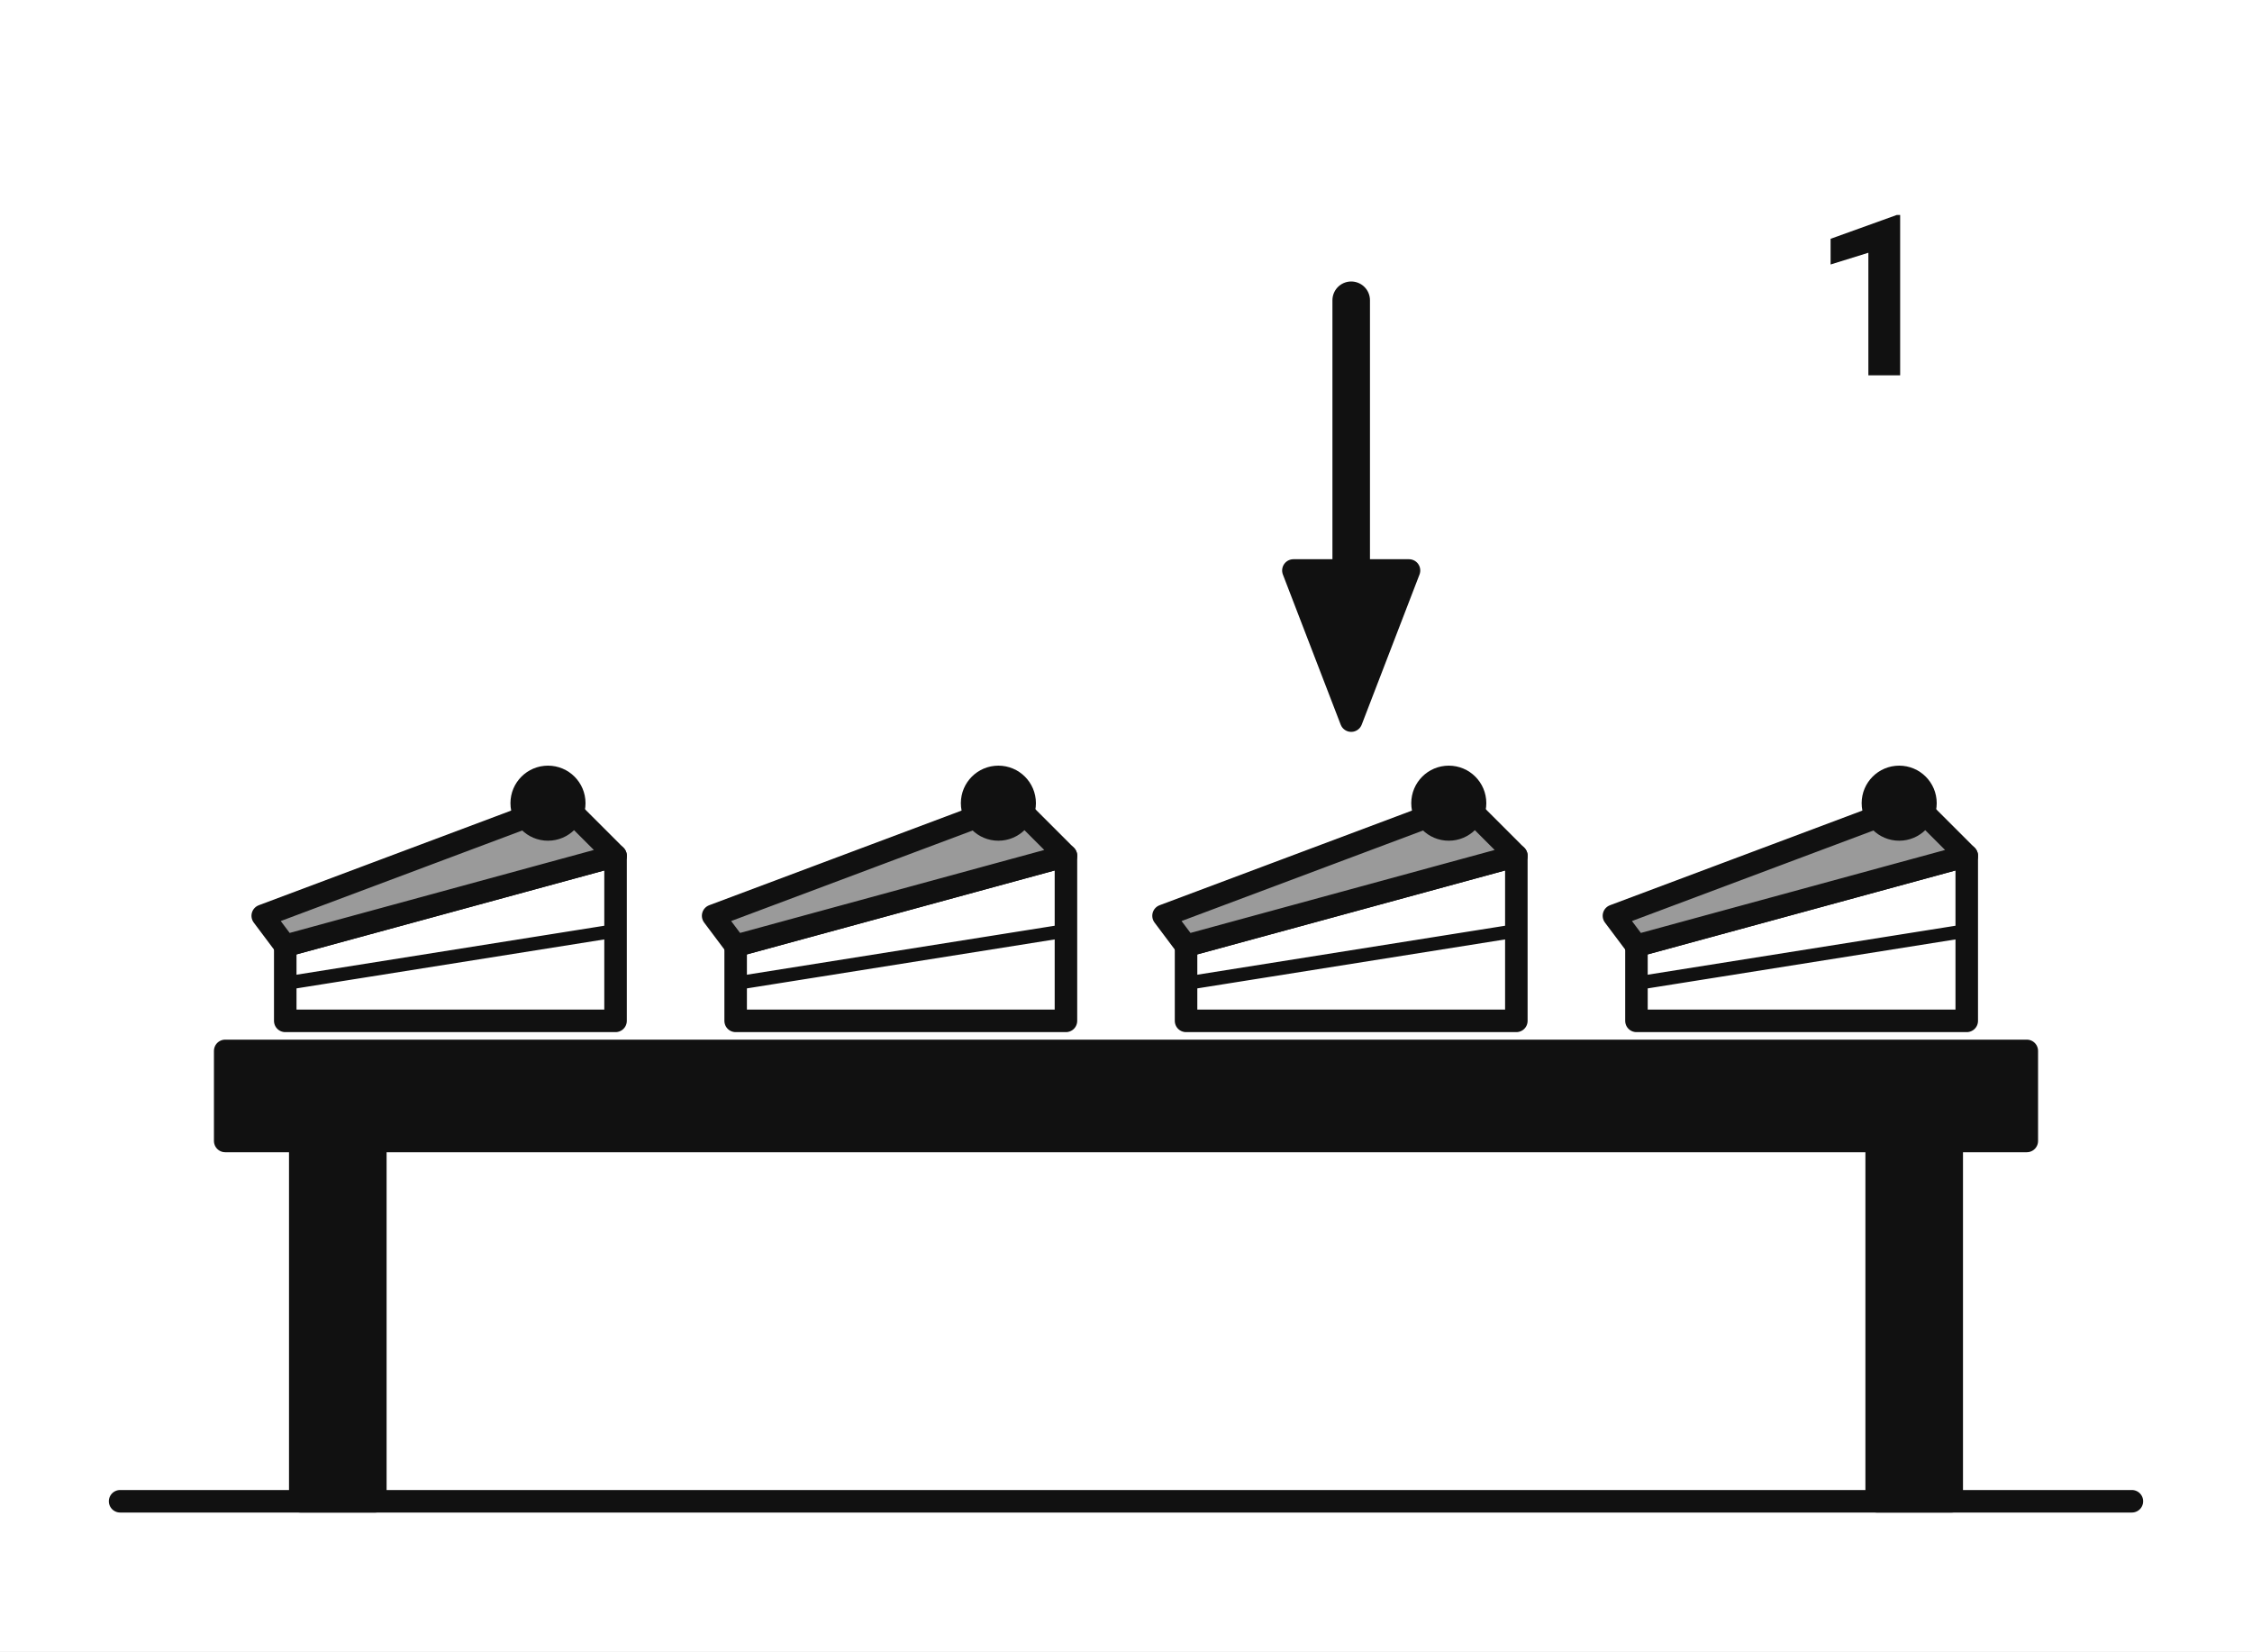
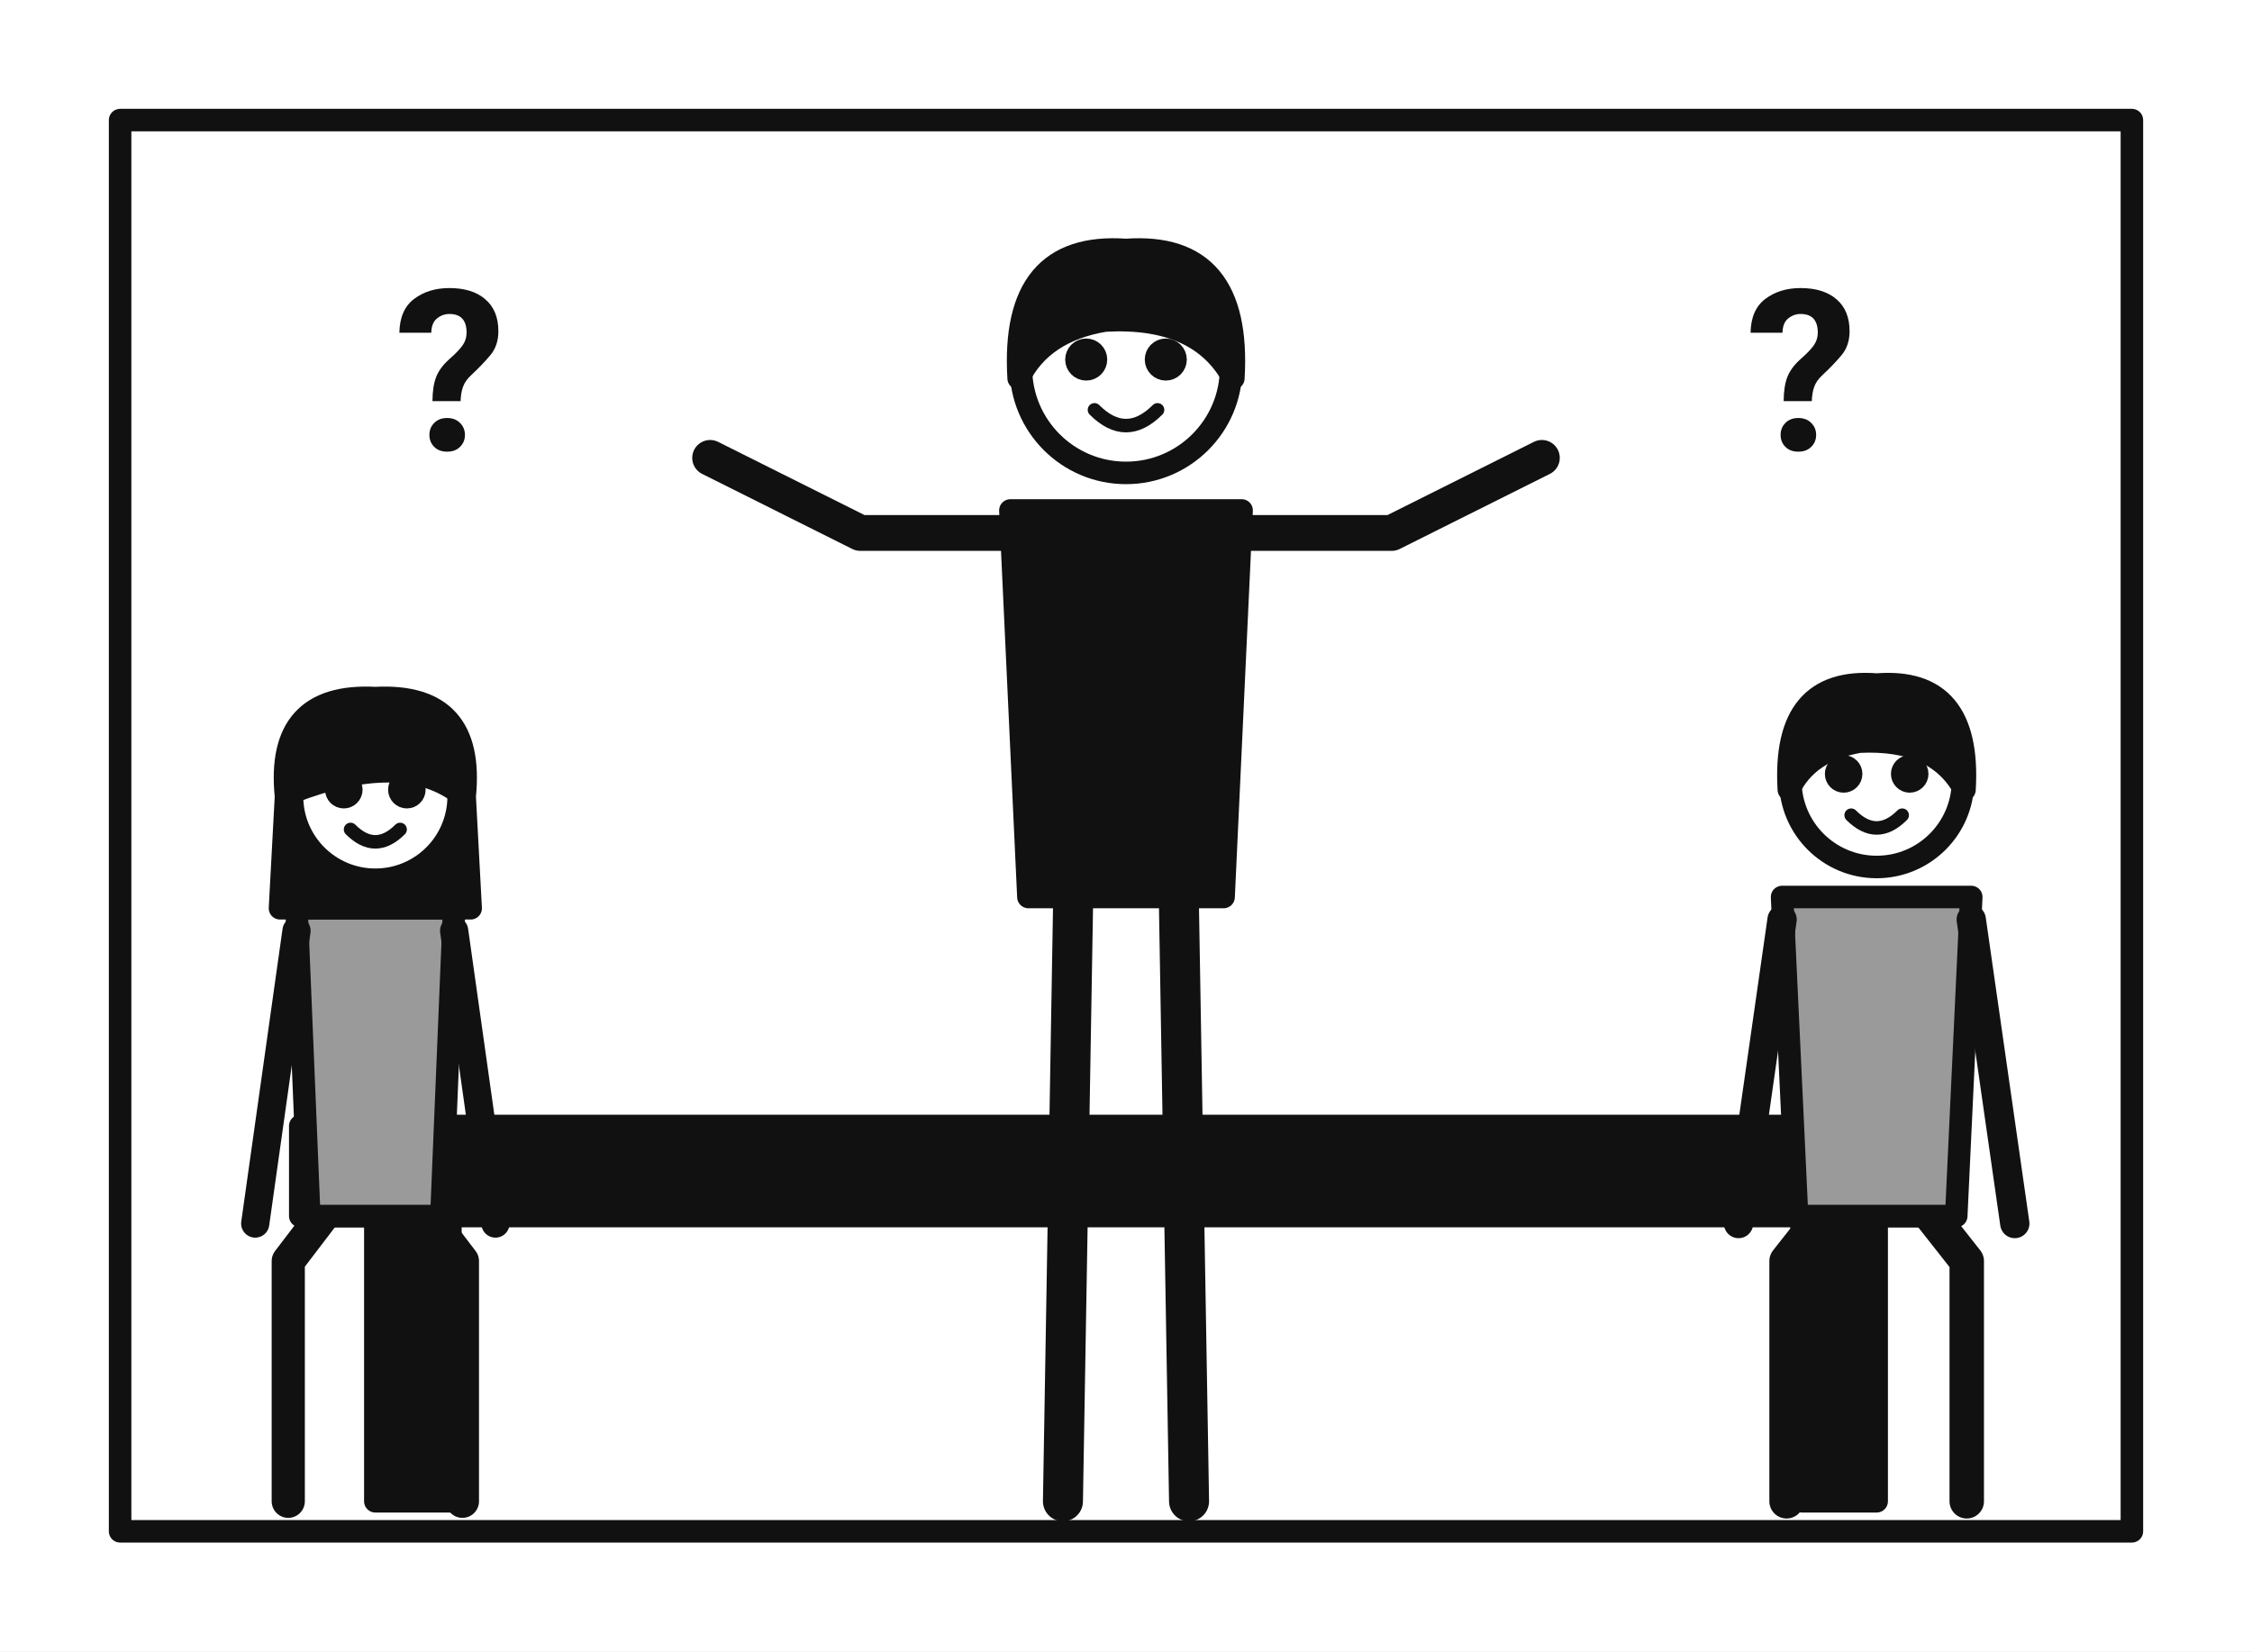
<svg xmlns="http://www.w3.org/2000/svg" viewBox="0 0 300 220">
  <style>.g{fill:none;stroke:#111;stroke-width:3;stroke-linecap:round;stroke-linejoin:round}.p{fill:#fff;stroke:#111;stroke-width:3;stroke-linejoin:round;stroke-linecap:round}.h{fill:#111;stroke:#111;stroke-width:3;stroke-linejoin:round;stroke-linecap:round}.a{fill:#9a9a9a;stroke:#111;stroke-width:3;stroke-linejoin:round;stroke-linecap:round}.t{fill:none;stroke:#111;stroke-width:1.8;stroke-linecap:round;stroke-linejoin:round}.w{fill:none;stroke:#fff;stroke-width:2.2;stroke-linecap:round}.m{fill:#d8342c;stroke:#111;stroke-width:3;stroke-linejoin:round}.hijau{fill:#3a9d4a;stroke:#111;stroke-width:3;stroke-linejoin:round}.biru{fill:#2f6fd6;stroke:#111;stroke-width:3;stroke-linejoin:round}.kuning{fill:#f2c230;stroke:#111;stroke-width:3;stroke-linejoin:round}.birutua{fill:#1c3470;stroke:#111;stroke-width:3;stroke-linejoin:round}.n{fill:#fff;stroke:none}text{font-family:'DFKai-SB','BiauKai','Kaiti TC','Noto Serif TC',serif;fill:#111}.d{font-family:'Segoe UI',Roboto,Arial,sans-serif;font-weight:700}</style>
  <rect width="300" height="220" fill="#fff" />
-   <polyline class="g" points="16,200 284,200" />
-   <rect class="h" x="30" y="140" width="240" height="12" rx="0" />
-   <rect class="h" x="40" y="152" width="10" height="48" rx="0" />
-   <rect class="h" x="250" y="152" width="10" height="48" rx="0" />
-   <polygon class="p" points="38,136 82,136 82,114 38,126" />
-   <polygon class="a" points="38,126 82,114 75,107 35,122" />
-   <polyline class="t" points="38,131 82,124" />
-   <circle class="h" cx="73" cy="107" r="3.5" />
-   <polygon class="p" points="98,136 142,136 142,114 98,126" />
-   <polygon class="a" points="98,126 142,114 135,107 95,122" />
-   <polyline class="t" points="98,131 142,124" />
-   <circle class="h" cx="133" cy="107" r="3.5" />
-   <polygon class="p" points="158,136 202,136 202,114 158,126" />
-   <polygon class="a" points="158,126 202,114 195,107 155,122" />
-   <polyline class="t" points="158,131 202,124" />
-   <circle class="h" cx="193" cy="107" r="3.5" />
-   <polygon class="p" points="218,136 262,136 262,114 218,126" />
-   <polygon class="a" points="218,126 262,114 255,107 215,122" />
-   <polyline class="t" points="218,131 262,124" />
-   <circle class="h" cx="253" cy="107" r="3.5" />
-   <polyline class="g" points="180,40 180,90" style="stroke-width:5" />
-   <polygon class="h" points="180,96 172.3,76 187.7,76" />
-   <text x="250" y="50" font-size="30" text-anchor="middle" class="d">1</text>
+   <rect class="p" x="16" y="16" width="268" height="188" rx="0" />
+   <rect class="h" x="40" y="150" width="220" height="12" rx="0" />
+   <rect class="h" x="50" y="162" width="10" height="38" rx="0" />
+   <rect class="h" x="240" y="162" width="10" height="38" rx="0" />
+   <polyline class="g" points="143,117.5 141.6,200" style="stroke-width:5.33" />
+   <polyline class="g" points="157,117.5 158.4,200" style="stroke-width:5.33" />
+   <polygon class="h" points="134.6,68 165.4,68 163,119.5 137,119.5" />
+   <polyline class="g" points="134.6,71 114.6,71 94.6,61" style="stroke-width:4.769" />
+   <polyline class="g" points="165.4,71 185.4,71 205.4,61" style="stroke-width:4.769" />
+   <circle class="p" cx="150" cy="49" r="14" />
+   <path class="h" d="M135.7 50.4 Q134.6 32.2 150 33.3 Q165.4 32.2 164.3 50.4 Q159.8 42 147.2 42.7 Q138.8 44.1 135.7 50.4 Z" />
+   <circle class="h" cx="144.7" cy="47.9" r="1.3" />
+   <circle class="h" cx="155.3" cy="47.9" r="1.3" />
+   <path class="t" d="M145.8 54.6 Q150 58.8 154.2 54.6" />
+   <polyline class="g" points="44.5,160 38.4,168 38.4,200" style="stroke-width:4.42" />
+   <polyline class="g" points="55.5,160 61.6,168 61.6,200" style="stroke-width:4.42" />
+   <polygon class="a" points="39.5,121 60.5,121 58.8,162 41.2,162" />
+   <polyline class="g" points="39.5,124 34,163" style="stroke-width:3.757" />
+   <polyline class="g" points="60.5,124 66,163" style="stroke-width:3.757" />
+   <path class="h" d="M38.1 106.1 Q36.7 92.3 50 93 Q63.3 92.3 61.9 106.1 L62.7 121 L37.3 121 Z" />
+   <circle class="p" cx="50" cy="106.1" r="11.1" />
+   <path class="h" d="M39 105.5 Q40.1 93.9 50 94.5 Q59.9 93.9 61 105.5 Q53.3 100 39 105.5 Z" />
+   <circle class="h" cx="45.8" cy="105.2" r="1" />
+   <circle class="h" cx="54.2" cy="105.2" r="1" />
+   <path class="t" d="M46.7 110.5 Q50 113.8 53.3 110.5" />
+   <polyline class="g" points="244.3,160 238,168 238,200" style="stroke-width:4.59" />
+   <polyline class="g" points="255.7,160 262,168 262,200" style="stroke-width:4.59" />
+   <polygon class="a" points="237.4,119.5 262.6,119.5 260.6,162 239.4,162" />
+   <polyline class="g" points="237.4,122.5 231.6,163" style="stroke-width:3.902" />
+   <polyline class="g" points="262.6,122.5 268.4,163" style="stroke-width:3.902" />
+   <circle class="p" cx="250" cy="104" r="11.5" />
+   <path class="h" d="M238.3 105.2 Q237.4 90.2 250 91.2 Q262.6 90.2 261.7 105.2 Q258 98.3 247.7 98.8 Q240.8 100 238.3 105.2 Z" />
+   <circle class="h" cx="245.6" cy="103.1" r="1" />
+   <circle class="h" cx="254.4" cy="103.1" r="1" />
+   <path class="t" d="M246.6 108.6 Q250 112 253.4 108.6" />
+   <text x="60" y="60" font-size="30" text-anchor="middle" class="d">?</text>
+   <text x="240" y="60" font-size="30" text-anchor="middle" class="d">?</text>
</svg>
